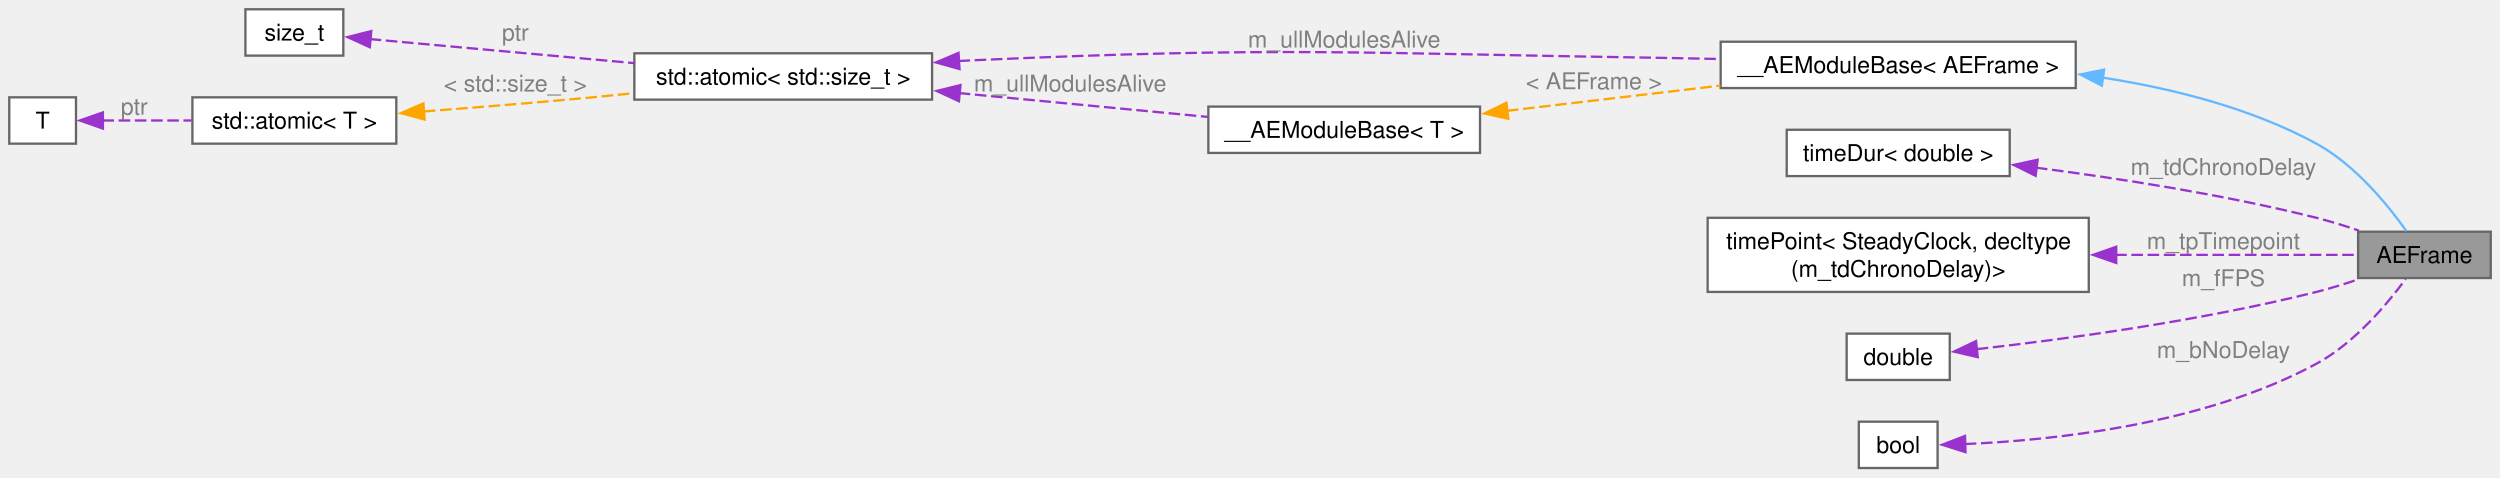
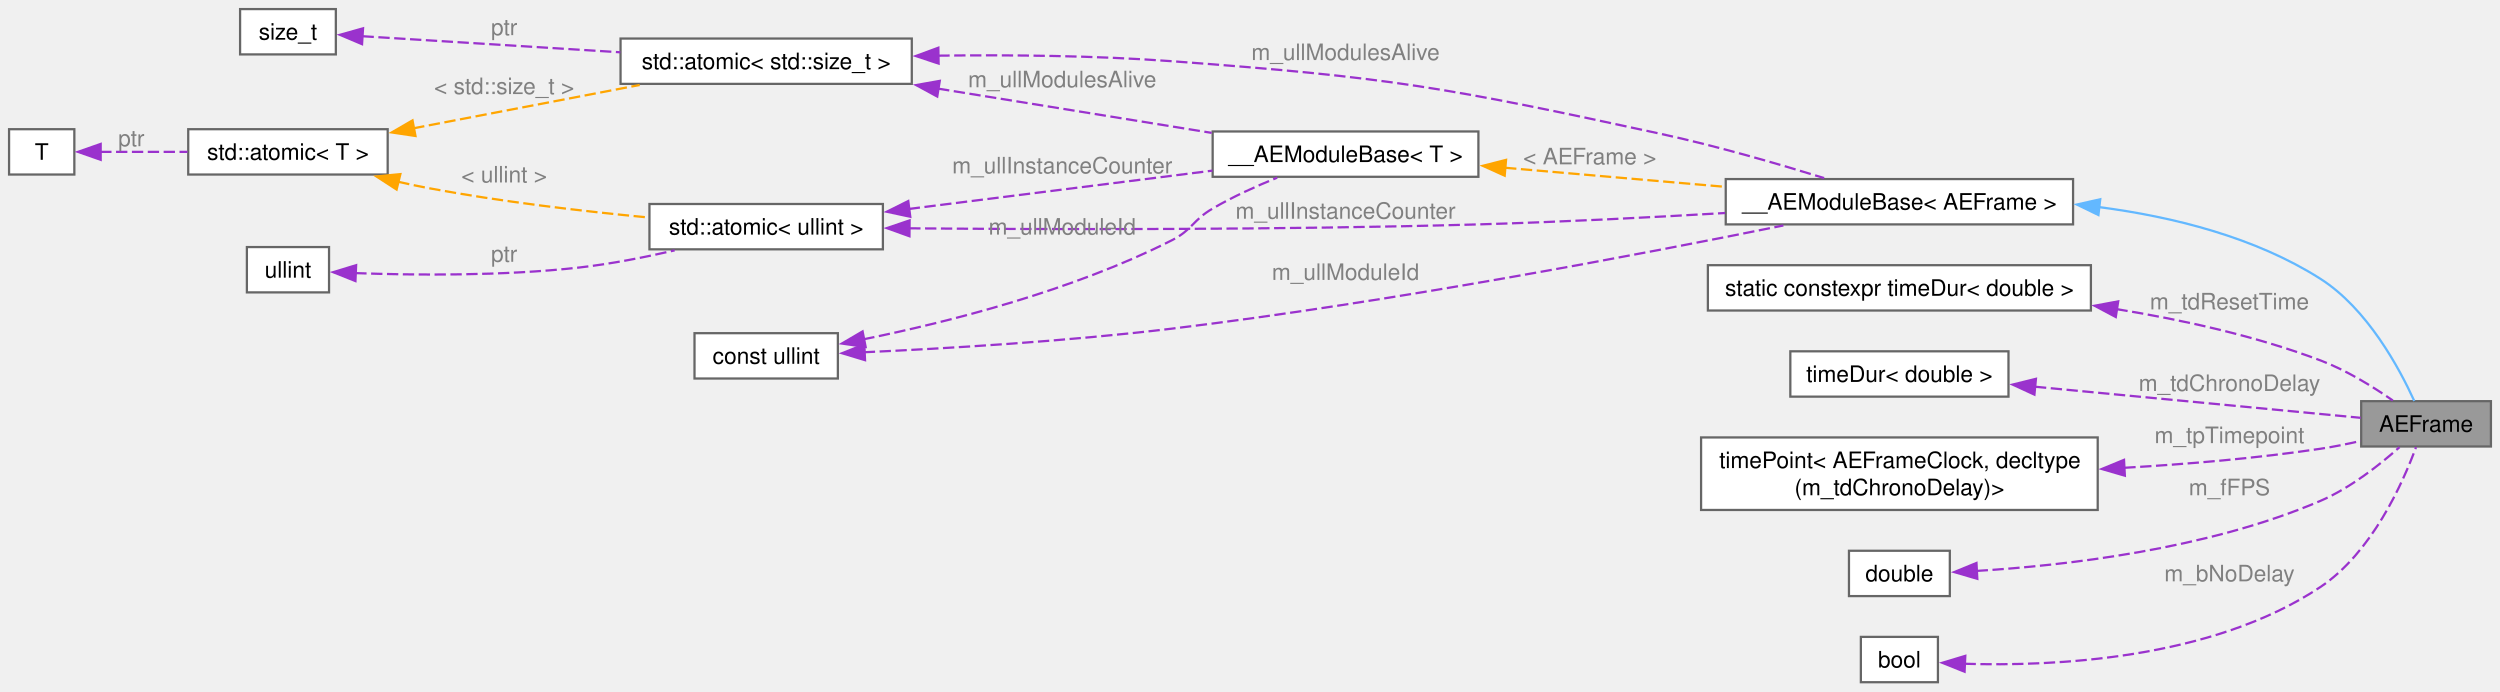
- <svg xmlns="http://www.w3.org/2000/svg" xmlns:xlink="http://www.w3.org/1999/xlink" width="1079pt" height="206pt" viewBox="0.00 0.00 1079.05 206.00">
-   <g id="graph0" class="graph" transform="scale(1 1) rotate(0) translate(4 202)">
+ <svg xmlns="http://www.w3.org/2000/svg" xmlns:xlink="http://www.w3.org/1999/xlink" width="1103pt" height="305pt" viewBox="0.00 0.00 1103.05 305.00">
+   <g id="graph0" class="graph" transform="scale(1 1) rotate(0) translate(4 301)">
    <g id="Node000001" class="node">
      <g id="a_Node000001">
-         <a xlink:title="This is the ArtyK's Engine's frame delay module – it allows to create precise delays for game loops.">
-           <polygon fill="#999999" stroke="#666666" points="1071.05,-102 1013.8,-102 1013.8,-82 1071.05,-82 1071.05,-102" />
-           <text text-anchor="middle" x="1042.43" y="-88.5" font-family="Helvetica,sans-Serif" font-size="10.00">AEFrame</text>
+         <a xlink:title="This module is the engine's precise frame/loop-cycle limiter.">
+           <polygon fill="#999999" stroke="#666666" points="1095.05,-124 1037.8,-124 1037.8,-104 1095.05,-104 1095.05,-124" />
+           <text text-anchor="middle" x="1066.43" y="-110.5" font-family="Helvetica,sans-Serif" font-size="10.00">AEFrame</text>
        </a>
      </g>
    </g>
    <g id="Node000002" class="node">
      <g id="a_Node000002">
        <a xlink:href="../../d0/d8a/class_____a_e_module_base.html" target="_top" xlink:title=" ">
-           <polygon fill="white" stroke="#666666" points="891.93,-184 738.68,-184 738.68,-164 891.93,-164 891.93,-184" />
-           <text text-anchor="middle" x="815.3" y="-170.5" font-family="Helvetica,sans-Serif" font-size="10.00">__AEModuleBase&lt; AEFrame &gt;</text>
+           <polygon fill="white" stroke="#666666" points="910.68,-222 757.43,-222 757.43,-202 910.68,-202 910.68,-222" />
+           <text text-anchor="middle" x="834.05" y="-208.5" font-family="Helvetica,sans-Serif" font-size="10.00">__AEModuleBase&lt; AEFrame &gt;</text>
        </a>
      </g>
    </g>
    <g id="edge1_Node000001_Node000002" class="edge">
      <g id="a_edge1_Node000001_Node000002">
        <a xlink:title=" ">
-           <path fill="none" stroke="#63b8ff" d="M903.42,-168.51C934.04,-163.79 967.77,-155.27 995.8,-140 1012.56,-130.87 1026.77,-113.4 1034.69,-102.24" />
-           <polygon fill="#63b8ff" stroke="#63b8ff" points="903.21,-165 893.79,-169.87 904.18,-171.94 903.21,-165" />
+           <path fill="none" stroke="#63b8ff" d="M922.22,-209.62C954.87,-205.35 991,-196.33 1019.8,-178 1040.52,-164.81 1054.66,-138.53 1061.23,-124.09" />
+           <polygon fill="#63b8ff" stroke="#63b8ff" points="921.87,-206.13 912.33,-210.76 922.67,-213.09 921.87,-206.13" />
        </a>
      </g>
    </g>
    <g id="Node000003" class="node">
      <g id="a_Node000003">
        <a xlink:title=" ">
-           <polygon fill="white" stroke="#666666" points="398.3,-179 269.8,-179 269.8,-159 398.3,-159 398.3,-179" />
-           <text text-anchor="middle" x="334.05" y="-165.5" font-family="Helvetica,sans-Serif" font-size="10.00">std::atomic&lt; std::size_t &gt;</text>
+           <polygon fill="white" stroke="#666666" points="398.3,-284 269.8,-284 269.8,-264 398.3,-264 398.3,-284" />
+           <text text-anchor="middle" x="334.05" y="-270.5" font-family="Helvetica,sans-Serif" font-size="10.00">std::atomic&lt; std::size_t &gt;</text>
        </a>
      </g>
    </g>
    <g id="edge2_Node000002_Node000003" class="edge">
      <g id="a_edge2_Node000002_Node000003">
        <a xlink:title=" ">
-           <path fill="none" stroke="#9a32cd" stroke-dasharray="5,2" d="M409.69,-175.67C411.92,-175.79 414.13,-175.9 416.3,-176 548.94,-181.98 582.29,-179.01 715.05,-177 722.63,-176.89 730.54,-176.72 738.44,-176.53" />
-           <polygon fill="#9a32cd" stroke="#9a32cd" points="410.15,-172.19 399.96,-175.06 409.72,-179.18 410.15,-172.19" />
-         </a>
-       </g>
-       <text text-anchor="middle" x="576.18" y="-181.5" font-family="Helvetica,sans-Serif" font-size="10.00" fill="grey"> m_ullModulesAlive</text>
+           <path fill="none" stroke="#9a32cd" stroke-dasharray="5,2" d="M410.01,-276.45C441.83,-276.85 479.29,-276.49 513.05,-274 609.62,-266.87 633.92,-262.52 728.55,-242 753.08,-236.68 780.33,-228.79 800.85,-222.44" />
+           <polygon fill="#9a32cd" stroke="#9a32cd" points="410.13,-272.95 400.08,-276.29 410.02,-279.95 410.13,-272.95" />
+         </a>
+       </g>
+       <text text-anchor="middle" x="589.68" y="-274.5" font-family="Helvetica,sans-Serif" font-size="10.00" fill="grey"> m_ullModulesAlive</text>
+     </g>
+     <g id="Node000010" class="node">
+       <g id="a_Node000010">
+         <a xlink:href="../../d0/d8a/class_____a_e_module_base.html" target="_top" xlink:title="This is a base class for all the modules in the engine; all basic modules inherit from it.">
+           <polygon fill="white" stroke="#666666" points="648.3,-243 531.05,-243 531.05,-223 648.3,-223 648.3,-243" />
+           <text text-anchor="middle" x="589.68" y="-229.5" font-family="Helvetica,sans-Serif" font-size="10.00">__AEModuleBase&lt; T &gt;</text>
+         </a>
+       </g>
+     </g>
+     <g id="edge11_Node000010_Node000003" class="edge">
+       <g id="a_edge11_Node000010_Node000003">
+         <a xlink:title=" ">
+           <path fill="none" stroke="#9a32cd" stroke-dasharray="5,2" d="M409.9,-261.9C448.47,-255.67 494.79,-248.18 530.62,-242.38" />
+           <polygon fill="#9a32cd" stroke="#9a32cd" points="409.53,-258.41 400.22,-263.47 410.65,-265.32 409.53,-258.41" />
+         </a>
+       </g>
+       <text text-anchor="middle" x="464.68" y="-262.5" font-family="Helvetica,sans-Serif" font-size="10.00" fill="grey"> m_ullModulesAlive</text>
+     </g>
+     <g id="Node000004" class="node">
+       <g id="a_Node000004">
+         <a xlink:title=" ">
+           <polygon fill="white" stroke="#666666" points="144.18,-297 101.93,-297 101.93,-277 144.18,-277 144.18,-297" />
+           <text text-anchor="middle" x="123.05" y="-283.5" font-family="Helvetica,sans-Serif" font-size="10.00">size_t</text>
+         </a>
+       </g>
+     </g>
+     <g id="edge3_Node000003_Node000004" class="edge">
+       <g id="a_edge3_Node000003_Node000004">
+         <a xlink:title=" ">
+           <path fill="none" stroke="#9a32cd" stroke-dasharray="5,2" d="M155.95,-285.02C186.08,-283.14 232.11,-280.28 269.7,-277.94" />
+           <polygon fill="#9a32cd" stroke="#9a32cd" points="155.74,-281.52 145.98,-285.64 156.18,-288.51 155.74,-281.52" />
+         </a>
+       </g>
+       <text text-anchor="middle" x="218.43" y="-285.5" font-family="Helvetica,sans-Serif" font-size="10.00" fill="grey"> ptr</text>
+     </g>
+     <g id="Node000005" class="node">
+       <g id="a_Node000005">
+         <a xlink:title=" ">
+           <polygon fill="white" stroke="#666666" points="167.05,-244 79.05,-244 79.05,-224 167.05,-224 167.05,-244" />
+           <text text-anchor="middle" x="123.05" y="-230.5" font-family="Helvetica,sans-Serif" font-size="10.00">std::atomic&lt; T &gt;</text>
+         </a>
+       </g>
+     </g>
+     <g id="edge4_Node000003_Node000005" class="edge">
+       <g id="a_edge4_Node000003_Node000005">
+         <a xlink:title=" ">
+           <path fill="none" stroke="orange" stroke-dasharray="5,2" d="M178.31,-244.38C209.05,-250.27 247.41,-257.61 278.24,-263.51" />
+           <polygon fill="orange" stroke="orange" points="179.32,-241.01 168.84,-242.57 178.01,-247.89 179.32,-241.01" />
+         </a>
+       </g>
+       <text text-anchor="middle" x="218.43" y="-259.5" font-family="Helvetica,sans-Serif" font-size="10.00" fill="grey"> &lt; std::size_t &gt;</text>
    </g>
    <g id="Node000007" class="node">
      <g id="a_Node000007">
-         <a xlink:href="../../d0/d8a/class_____a_e_module_base.html" target="_top" xlink:title="This is a base class for all the modules in the engine; all basic modules inherit from it.">
-           <polygon fill="white" stroke="#666666" points="634.8,-156 517.55,-156 517.55,-136 634.8,-136 634.8,-156" />
-           <text text-anchor="middle" x="576.18" y="-142.5" font-family="Helvetica,sans-Serif" font-size="10.00">__AEModuleBase&lt; T &gt;</text>
-         </a>
-       </g>
-     </g>
-     <g id="edge7_Node000007_Node000003" class="edge">
-       <g id="a_edge7_Node000007_Node000003">
-         <a xlink:title=" ">
-           <path fill="none" stroke="#9a32cd" stroke-dasharray="5,2" d="M409.8,-161.84C444.47,-158.52 485.04,-154.63 517.33,-151.54" />
-           <polygon fill="#9a32cd" stroke="#9a32cd" points="409.9,-158.31 400.28,-162.75 410.56,-165.28 409.9,-158.31" />
-         </a>
-       </g>
-       <text text-anchor="middle" x="457.93" y="-162.5" font-family="Helvetica,sans-Serif" font-size="10.00" fill="grey"> m_ullModulesAlive</text>
-     </g>
-     <g id="Node000004" class="node">
-       <g id="a_Node000004">
-         <a xlink:title=" ">
-           <polygon fill="white" stroke="#666666" points="144.18,-198 101.93,-198 101.93,-178 144.18,-178 144.18,-198" />
-           <text text-anchor="middle" x="123.05" y="-184.5" font-family="Helvetica,sans-Serif" font-size="10.00">size_t</text>
-         </a>
-       </g>
-     </g>
-     <g id="edge3_Node000003_Node000004" class="edge">
-       <g id="a_edge3_Node000003_Node000004">
-         <a xlink:title=" ">
-           <path fill="none" stroke="#9a32cd" stroke-dasharray="5,2" d="M155.55,-185.14C185.67,-182.4 231.94,-178.19 269.7,-174.76" />
-           <polygon fill="#9a32cd" stroke="#9a32cd" points="155.62,-181.62 145.98,-186.01 156.25,-188.59 155.62,-181.62" />
-         </a>
-       </g>
-       <text text-anchor="middle" x="218.43" y="-184.5" font-family="Helvetica,sans-Serif" font-size="10.00" fill="grey"> ptr</text>
-     </g>
-     <g id="Node000005" class="node">
-       <g id="a_Node000005">
-         <a xlink:title=" ">
-           <polygon fill="white" stroke="#666666" points="167.05,-160 79.05,-160 79.05,-140 167.05,-140 167.05,-160" />
-           <text text-anchor="middle" x="123.05" y="-146.5" font-family="Helvetica,sans-Serif" font-size="10.00">std::atomic&lt; T &gt;</text>
-         </a>
-       </g>
-     </g>
-     <g id="edge4_Node000003_Node000005" class="edge">
-       <g id="a_edge4_Node000003_Node000005">
-         <a xlink:title=" ">
-           <path fill="none" stroke="orange" stroke-dasharray="5,2" d="M178.96,-153.91C201.54,-155.62 227.94,-157.75 251.8,-160 257.59,-160.55 263.61,-161.15 269.64,-161.78" />
-           <polygon fill="orange" stroke="orange" points="179.28,-150.42 169.05,-153.17 178.76,-157.4 179.28,-150.42" />
-         </a>
-       </g>
-       <text text-anchor="middle" x="218.43" y="-162.5" font-family="Helvetica,sans-Serif" font-size="10.00" fill="grey"> &lt; std::size_t &gt;</text>
+         <a xlink:title=" ">
+           <polygon fill="white" stroke="#666666" points="385.55,-211 282.55,-211 282.55,-191 385.55,-191 385.55,-211" />
+           <text text-anchor="middle" x="334.05" y="-197.5" font-family="Helvetica,sans-Serif" font-size="10.00">std::atomic&lt; ullint &gt;</text>
+         </a>
+       </g>
+     </g>
+     <g id="edge8_Node000007_Node000005" class="edge">
+       <g id="a_edge8_Node000007_Node000005">
+         <a xlink:title=" ">
+           <path fill="none" stroke="orange" stroke-dasharray="5,2" d="M171.7,-220.81C176.19,-219.78 180.7,-218.82 185.05,-218 217.08,-211.99 253.43,-207.78 282.09,-205.05" />
+           <polygon fill="orange" stroke="orange" points="170.99,-217.38 162.1,-223.15 172.65,-224.18 170.99,-217.38" />
+         </a>
+       </g>
+       <text text-anchor="middle" x="218.43" y="-220.5" font-family="Helvetica,sans-Serif" font-size="10.00" fill="grey"> &lt; ullint &gt;</text>
    </g>
    <g id="Node000006" class="node">
      <g id="a_Node000006">
        <a xlink:title=" ">
-           <polygon fill="white" stroke="#666666" points="28.8,-160 0,-160 0,-140 28.8,-140 28.8,-160" />
-           <text text-anchor="middle" x="14.4" y="-146.5" font-family="Helvetica,sans-Serif" font-size="10.00">T</text>
+           <polygon fill="white" stroke="#666666" points="28.8,-244 0,-244 0,-224 28.8,-224 28.8,-244" />
+           <text text-anchor="middle" x="14.4" y="-230.5" font-family="Helvetica,sans-Serif" font-size="10.00">T</text>
        </a>
      </g>
    </g>
    <g id="edge5_Node000005_Node000006" class="edge">
      <g id="a_edge5_Node000005_Node000006">
        <a xlink:title=" ">
-           <path fill="none" stroke="#9a32cd" stroke-dasharray="5,2" d="M40.2,-150C51.66,-150 65.6,-150 78.71,-150" />
-           <polygon fill="#9a32cd" stroke="#9a32cd" points="40.42,-146.5 30.42,-150 40.42,-153.5 40.42,-146.5" />
-         </a>
-       </g>
-       <text text-anchor="middle" x="53.93" y="-152.5" font-family="Helvetica,sans-Serif" font-size="10.00" fill="grey"> ptr</text>
+           <path fill="none" stroke="#9a32cd" stroke-dasharray="5,2" d="M40.2,-234C51.66,-234 65.6,-234 78.71,-234" />
+           <polygon fill="#9a32cd" stroke="#9a32cd" points="40.42,-230.5 30.42,-234 40.42,-237.5 40.42,-230.5" />
+         </a>
+       </g>
+       <text text-anchor="middle" x="53.93" y="-236.5" font-family="Helvetica,sans-Serif" font-size="10.00" fill="grey"> ptr</text>
    </g>
    <g id="edge6_Node000002_Node000007" class="edge">
      <g id="a_edge6_Node000002_Node000007">
        <a xlink:title=" ">
-           <path fill="none" stroke="orange" stroke-dasharray="5,2" d="M646.42,-154.18C675.31,-157.59 708.96,-161.56 738.52,-165.05" />
-           <polygon fill="orange" stroke="orange" points="647.03,-150.72 636.69,-153.03 646.21,-157.68 647.03,-150.72" />
-         </a>
-       </g>
-       <text text-anchor="middle" x="683.93" y="-163.5" font-family="Helvetica,sans-Serif" font-size="10.00" fill="grey"> &lt; AEFrame &gt;</text>
+           <path fill="none" stroke="#9a32cd" stroke-dasharray="5,2" d="M397.15,-200.27C460.36,-199.74 561.17,-199.5 648.3,-202 684.1,-203.03 723.76,-205.05 757.13,-207.02" />
+           <polygon fill="#9a32cd" stroke="#9a32cd" points="397.27,-196.77 387.3,-200.36 397.34,-203.77 397.27,-196.77" />
+         </a>
+       </g>
+       <text text-anchor="middle" x="589.68" y="-204.5" font-family="Helvetica,sans-Serif" font-size="10.00" fill="grey"> m_ullInstanceCounter</text>
+     </g>
+     <g id="edge12_Node000010_Node000007" class="edge">
+       <g id="a_edge12_Node000010_Node000007">
+         <a xlink:title=" ">
+           <path fill="none" stroke="#9a32cd" stroke-dasharray="5,2" d="M396.94,-208.81C437.8,-213.96 490.98,-220.67 530.96,-225.72" />
+           <polygon fill="#9a32cd" stroke="#9a32cd" points="397.63,-205.37 387.27,-207.59 396.75,-212.31 397.63,-205.37" />
+         </a>
+       </g>
+       <text text-anchor="middle" x="464.68" y="-224.5" font-family="Helvetica,sans-Serif" font-size="10.00" fill="grey"> m_ullInstanceCounter</text>
    </g>
    <g id="Node000008" class="node">
      <g id="a_Node000008">
        <a xlink:title=" ">
-           <polygon fill="white" stroke="#666666" points="863.43,-146 767.18,-146 767.18,-126 863.43,-126 863.43,-146" />
-           <text text-anchor="middle" x="815.3" y="-132.5" font-family="Helvetica,sans-Serif" font-size="10.00">timeDur&lt; double &gt;</text>
-         </a>
-       </g>
-     </g>
-     <g id="edge8_Node000001_Node000008" class="edge">
-       <g id="a_edge8_Node000001_Node000008">
-         <a xlink:title=" ">
-           <path fill="none" stroke="#9a32cd" stroke-dasharray="5,2" d="M874.73,-129.63C910.09,-125.09 955.91,-118.02 995.8,-108 1001.82,-106.49 1008.18,-104.51 1014.17,-102.47" />
-           <polygon fill="#9a32cd" stroke="#9a32cd" points="874.63,-126.11 865.14,-130.82 875.49,-133.06 874.63,-126.11" />
-         </a>
-       </g>
-       <text text-anchor="middle" x="955.68" y="-126.5" font-family="Helvetica,sans-Serif" font-size="10.00" fill="grey"> m_tdChronoDelay</text>
+           <polygon fill="white" stroke="#666666" points="141.18,-192 104.93,-192 104.93,-172 141.18,-172 141.18,-192" />
+           <text text-anchor="middle" x="123.05" y="-178.5" font-family="Helvetica,sans-Serif" font-size="10.00">ullint</text>
+         </a>
+       </g>
+     </g>
+     <g id="edge7_Node000007_Node000008" class="edge">
+       <g id="a_edge7_Node000007_Node000008">
+         <a xlink:title=" ">
+           <path fill="none" stroke="#9a32cd" stroke-dasharray="5,2" d="M152.74,-180.51C178.7,-179.57 217.94,-179.16 251.8,-183 265.58,-184.56 280.45,-187.48 293.66,-190.53" />
+           <polygon fill="#9a32cd" stroke="#9a32cd" points="152.83,-177 142.99,-180.92 153.13,-184 152.83,-177" />
+         </a>
+       </g>
+       <text text-anchor="middle" x="218.43" y="-185.5" font-family="Helvetica,sans-Serif" font-size="10.00" fill="grey"> ptr</text>
    </g>
    <g id="Node000009" class="node">
      <g id="a_Node000009">
        <a xlink:title=" ">
-           <polygon fill="white" stroke="#666666" points="897.55,-108 733.05,-108 733.05,-76 897.55,-76 897.55,-108" />
-           <text text-anchor="start" x="741.05" y="-94.5" font-family="Helvetica,sans-Serif" font-size="10.00">timePoint&lt; SteadyClock, decltype</text>
-           <text text-anchor="middle" x="815.3" y="-82.5" font-family="Helvetica,sans-Serif" font-size="10.00">(m_tdChronoDelay)&gt;</text>
-         </a>
-       </g>
-     </g>
-     <g id="edge9_Node000001_Node000009" class="edge">
-       <g id="a_edge9_Node000001_Node000009">
-         <a xlink:title=" ">
-           <path fill="none" stroke="#9a32cd" stroke-dasharray="5,2" d="M908.94,-92C946.59,-92 987.32,-92 1013.54,-92" />
-           <polygon fill="#9a32cd" stroke="#9a32cd" points="909.41,-88.5 899.41,-92 909.41,-95.5 909.41,-88.5" />
-         </a>
-       </g>
-       <text text-anchor="middle" x="955.68" y="-94.5" font-family="Helvetica,sans-Serif" font-size="10.00" fill="grey"> m_tpTimepoint</text>
-     </g>
-     <g id="Node000010" class="node">
-       <g id="a_Node000010">
-         <a xlink:title=" ">
-           <polygon fill="white" stroke="#666666" points="837.55,-58 793.05,-58 793.05,-38 837.55,-38 837.55,-58" />
-           <text text-anchor="middle" x="815.3" y="-44.5" font-family="Helvetica,sans-Serif" font-size="10.00">double</text>
-         </a>
-       </g>
-     </g>
-     <g id="edge10_Node000001_Node000010" class="edge">
-       <g id="a_edge10_Node000001_Node000010">
-         <a xlink:title=" ">
-           <path fill="none" stroke="#9a32cd" stroke-dasharray="5,2" d="M849.18,-51.3C885.45,-55.37 945.37,-63.34 995.8,-76 1001.82,-77.51 1008.18,-79.49 1014.17,-81.53" />
-           <polygon fill="#9a32cd" stroke="#9a32cd" points="849.65,-47.84 839.33,-50.24 848.9,-54.79 849.65,-47.84" />
-         </a>
-       </g>
-       <text text-anchor="middle" x="955.68" y="-78.5" font-family="Helvetica,sans-Serif" font-size="10.00" fill="grey"> m_fFPS</text>
+           <polygon fill="white" stroke="#666666" points="365.68,-154 302.43,-154 302.43,-134 365.68,-134 365.68,-154" />
+           <text text-anchor="middle" x="334.05" y="-140.5" font-family="Helvetica,sans-Serif" font-size="10.00">const ullint</text>
+         </a>
+       </g>
+     </g>
+     <g id="edge9_Node000002_Node000009" class="edge">
+       <g id="a_edge9_Node000002_Node000009">
+         <a xlink:title=" ">
+           <path fill="none" stroke="#9a32cd" stroke-dasharray="5,2" d="M377.11,-145.58C413.25,-147.23 466.71,-150.4 513.05,-156 609.08,-167.61 720.06,-188.79 782.86,-201.52" />
+           <polygon fill="#9a32cd" stroke="#9a32cd" points="377.67,-142.1 367.53,-145.16 377.36,-149.09 377.67,-142.1" />
+         </a>
+       </g>
+       <text text-anchor="middle" x="589.68" y="-177.5" font-family="Helvetica,sans-Serif" font-size="10.00" fill="grey"> m_ullModuleId</text>
+     </g>
+     <g id="edge13_Node000010_Node000009" class="edge">
+       <g id="a_edge13_Node000010_Node000009">
+         <a xlink:title=" ">
+           <path fill="none" stroke="#9a32cd" stroke-dasharray="5,2" d="M376.9,-151.28C414.07,-158.83 469.16,-172.7 513.05,-195 522.09,-199.59 522.29,-203.9 531.05,-209 539.94,-214.19 550.17,-218.83 559.52,-222.62" />
+           <polygon fill="#9a32cd" stroke="#9a32cd" points="377.94,-147.92 367.45,-149.43 376.59,-154.79 377.94,-147.92" />
+         </a>
+       </g>
+       <text text-anchor="middle" x="464.68" y="-197.5" font-family="Helvetica,sans-Serif" font-size="10.00" fill="grey"> m_ullModuleId</text>
+     </g>
+     <g id="edge10_Node000002_Node000010" class="edge">
+       <g id="a_edge10_Node000002_Node000010">
+         <a xlink:title=" ">
+           <path fill="none" stroke="orange" stroke-dasharray="5,2" d="M660.07,-226.99C690.41,-224.36 726.08,-221.27 757.12,-218.58" />
+           <polygon fill="orange" stroke="orange" points="659.9,-223.49 650.24,-227.84 660.5,-230.46 659.9,-223.49" />
+         </a>
+       </g>
+       <text text-anchor="middle" x="697.43" y="-228.5" font-family="Helvetica,sans-Serif" font-size="10.00" fill="grey"> &lt; AEFrame &gt;</text>
    </g>
    <g id="Node000011" class="node">
      <g id="a_Node000011">
        <a xlink:title=" ">
-           <polygon fill="white" stroke="#666666" points="832.3,-20 798.3,-20 798.3,0 832.3,0 832.3,-20" />
-           <text text-anchor="middle" x="815.3" y="-6.5" font-family="Helvetica,sans-Serif" font-size="10.00">bool</text>
-         </a>
-       </g>
-     </g>
-     <g id="edge11_Node000001_Node000011" class="edge">
-       <g id="a_edge11_Node000001_Node000011">
-         <a xlink:title=" ">
-           <path fill="none" stroke="#9a32cd" stroke-dasharray="5,2" d="M844.04,-10.34C880.86,-11.88 946.89,-18.51 995.8,-45 1012.2,-53.88 1026.31,-70.67 1034.34,-81.59" />
-           <polygon fill="#9a32cd" stroke="#9a32cd" points="844.36,-6.85 834.26,-10.04 844.14,-13.85 844.36,-6.85" />
-         </a>
-       </g>
-       <text text-anchor="middle" x="955.68" y="-47.5" font-family="Helvetica,sans-Serif" font-size="10.00" fill="grey"> m_bNoDelay</text>
+           <polygon fill="white" stroke="#666666" points="918.55,-184 749.55,-184 749.55,-164 918.55,-164 918.55,-184" />
+           <text text-anchor="middle" x="834.05" y="-170.5" font-family="Helvetica,sans-Serif" font-size="10.00">static constexpr timeDur&lt; double &gt;</text>
+         </a>
+       </g>
+     </g>
+     <g id="edge14_Node000001_Node000011" class="edge">
+       <g id="a_edge14_Node000001_Node000011">
+         <a xlink:title=" ">
+           <path fill="none" stroke="#9a32cd" stroke-dasharray="5,2" d="M929.82,-164.62C959.28,-159.85 991.45,-152.7 1019.8,-142 1031.28,-137.67 1043.05,-130.36 1051.76,-124.29" />
+           <polygon fill="#9a32cd" stroke="#9a32cd" points="929.53,-161.13 920.17,-166.1 930.59,-168.04 929.53,-161.13" />
+         </a>
+       </g>
+       <text text-anchor="middle" x="979.68" y="-164.5" font-family="Helvetica,sans-Serif" font-size="10.00" fill="grey"> m_tdResetTime</text>
+     </g>
+     <g id="Node000012" class="node">
+       <g id="a_Node000012">
+         <a xlink:title=" ">
+           <polygon fill="white" stroke="#666666" points="882.18,-146 785.93,-146 785.93,-126 882.18,-126 882.18,-146" />
+           <text text-anchor="middle" x="834.05" y="-132.5" font-family="Helvetica,sans-Serif" font-size="10.00">timeDur&lt; double &gt;</text>
+         </a>
+       </g>
+     </g>
+     <g id="edge15_Node000001_Node000012" class="edge">
+       <g id="a_edge15_Node000001_Node000012">
+         <a xlink:title=" ">
+           <path fill="none" stroke="#9a32cd" stroke-dasharray="5,2" d="M893.86,-130.38C939.99,-125.98 1002.12,-120.05 1037.56,-116.66" />
+           <polygon fill="#9a32cd" stroke="#9a32cd" points="893.63,-126.89 884.01,-131.32 894.3,-133.86 893.63,-126.89" />
+         </a>
+       </g>
+       <text text-anchor="middle" x="979.68" y="-128.5" font-family="Helvetica,sans-Serif" font-size="10.00" fill="grey"> m_tdChronoDelay</text>
+     </g>
+     <g id="Node000013" class="node">
+       <g id="a_Node000013">
+         <a xlink:title=" ">
+           <polygon fill="white" stroke="#666666" points="921.55,-108 746.55,-108 746.55,-76 921.55,-76 921.55,-108" />
+           <text text-anchor="start" x="754.55" y="-94.5" font-family="Helvetica,sans-Serif" font-size="10.00">timePoint&lt; AEFrameClock, decltype</text>
+           <text text-anchor="middle" x="834.05" y="-82.5" font-family="Helvetica,sans-Serif" font-size="10.00">(m_tdChronoDelay)&gt;</text>
+         </a>
+       </g>
+     </g>
+     <g id="edge16_Node000001_Node000013" class="edge">
+       <g id="a_edge16_Node000001_Node000013">
+         <a xlink:title=" ">
+           <path fill="none" stroke="#9a32cd" stroke-dasharray="5,2" d="M933.29,-94.61C961.34,-96.23 991.87,-98.83 1019.8,-103 1025.6,-103.87 1031.75,-105.11 1037.59,-106.46" />
+           <polygon fill="#9a32cd" stroke="#9a32cd" points="933.53,-91.12 923.36,-94.08 933.16,-98.11 933.53,-91.12" />
+         </a>
+       </g>
+       <text text-anchor="middle" x="979.68" y="-105.5" font-family="Helvetica,sans-Serif" font-size="10.00" fill="grey"> m_tpTimepoint</text>
+     </g>
+     <g id="Node000014" class="node">
+       <g id="a_Node000014">
+         <a xlink:title=" ">
+           <polygon fill="white" stroke="#666666" points="856.3,-58 811.8,-58 811.8,-38 856.3,-38 856.3,-58" />
+           <text text-anchor="middle" x="834.05" y="-44.5" font-family="Helvetica,sans-Serif" font-size="10.00">double</text>
+         </a>
+       </g>
+     </g>
+     <g id="edge17_Node000001_Node000014" class="edge">
+       <g id="a_edge17_Node000001_Node000014">
+         <a xlink:title=" ">
+           <path fill="none" stroke="#9a32cd" stroke-dasharray="5,2" d="M868.14,-49.11C906.16,-51.42 969.74,-58.48 1019.8,-80 1033.05,-85.7 1046.03,-95.95 1054.73,-103.72" />
+           <polygon fill="#9a32cd" stroke="#9a32cd" points="868.43,-45.62 858.26,-48.6 868.06,-52.61 868.43,-45.62" />
+         </a>
+       </g>
+       <text text-anchor="middle" x="979.68" y="-82.5" font-family="Helvetica,sans-Serif" font-size="10.00" fill="grey"> m_fFPS</text>
+     </g>
+     <g id="Node000015" class="node">
+       <g id="a_Node000015">
+         <a xlink:title=" ">
+           <polygon fill="white" stroke="#666666" points="851.05,-20 817.05,-20 817.05,0 851.05,0 851.05,-20" />
+           <text text-anchor="middle" x="834.05" y="-6.5" font-family="Helvetica,sans-Serif" font-size="10.00">bool</text>
+         </a>
+       </g>
+     </g>
+     <g id="edge18_Node000001_Node000015" class="edge">
+       <g id="a_edge18_Node000001_Node000015">
+         <a xlink:title=" ">
+           <path fill="none" stroke="#9a32cd" stroke-dasharray="5,2" d="M862.79,-8.14C901.31,-6.93 971.68,-9.87 1019.8,-42 1042.44,-57.12 1056.11,-87.7 1062,-103.71" />
+           <polygon fill="#9a32cd" stroke="#9a32cd" points="862.81,-4.63 852.98,-8.57 863.13,-11.62 862.81,-4.63" />
+         </a>
+       </g>
+       <text text-anchor="middle" x="979.68" y="-44.5" font-family="Helvetica,sans-Serif" font-size="10.00" fill="grey"> m_bNoDelay</text>
    </g>
  </g>
</svg>
